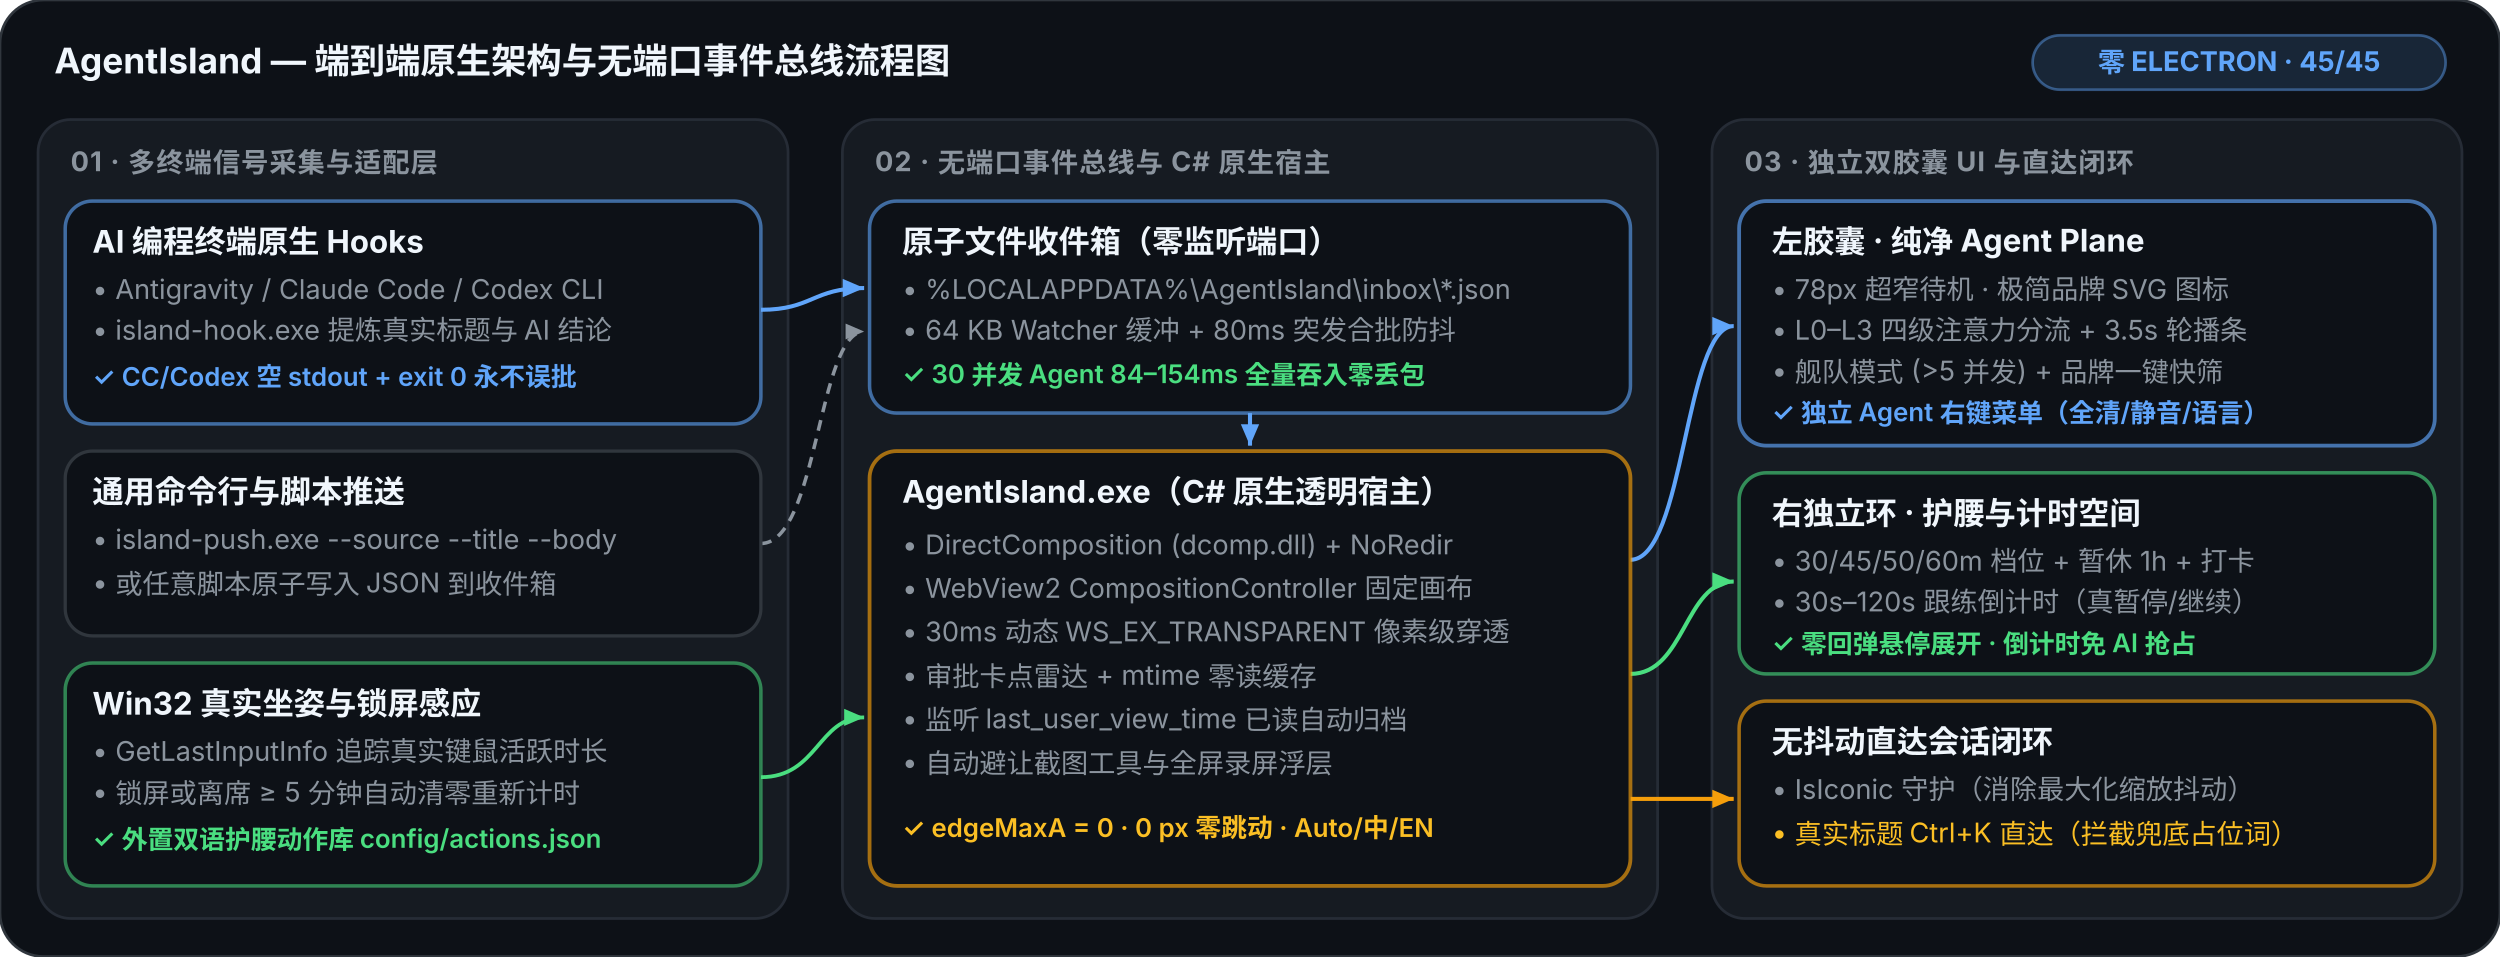
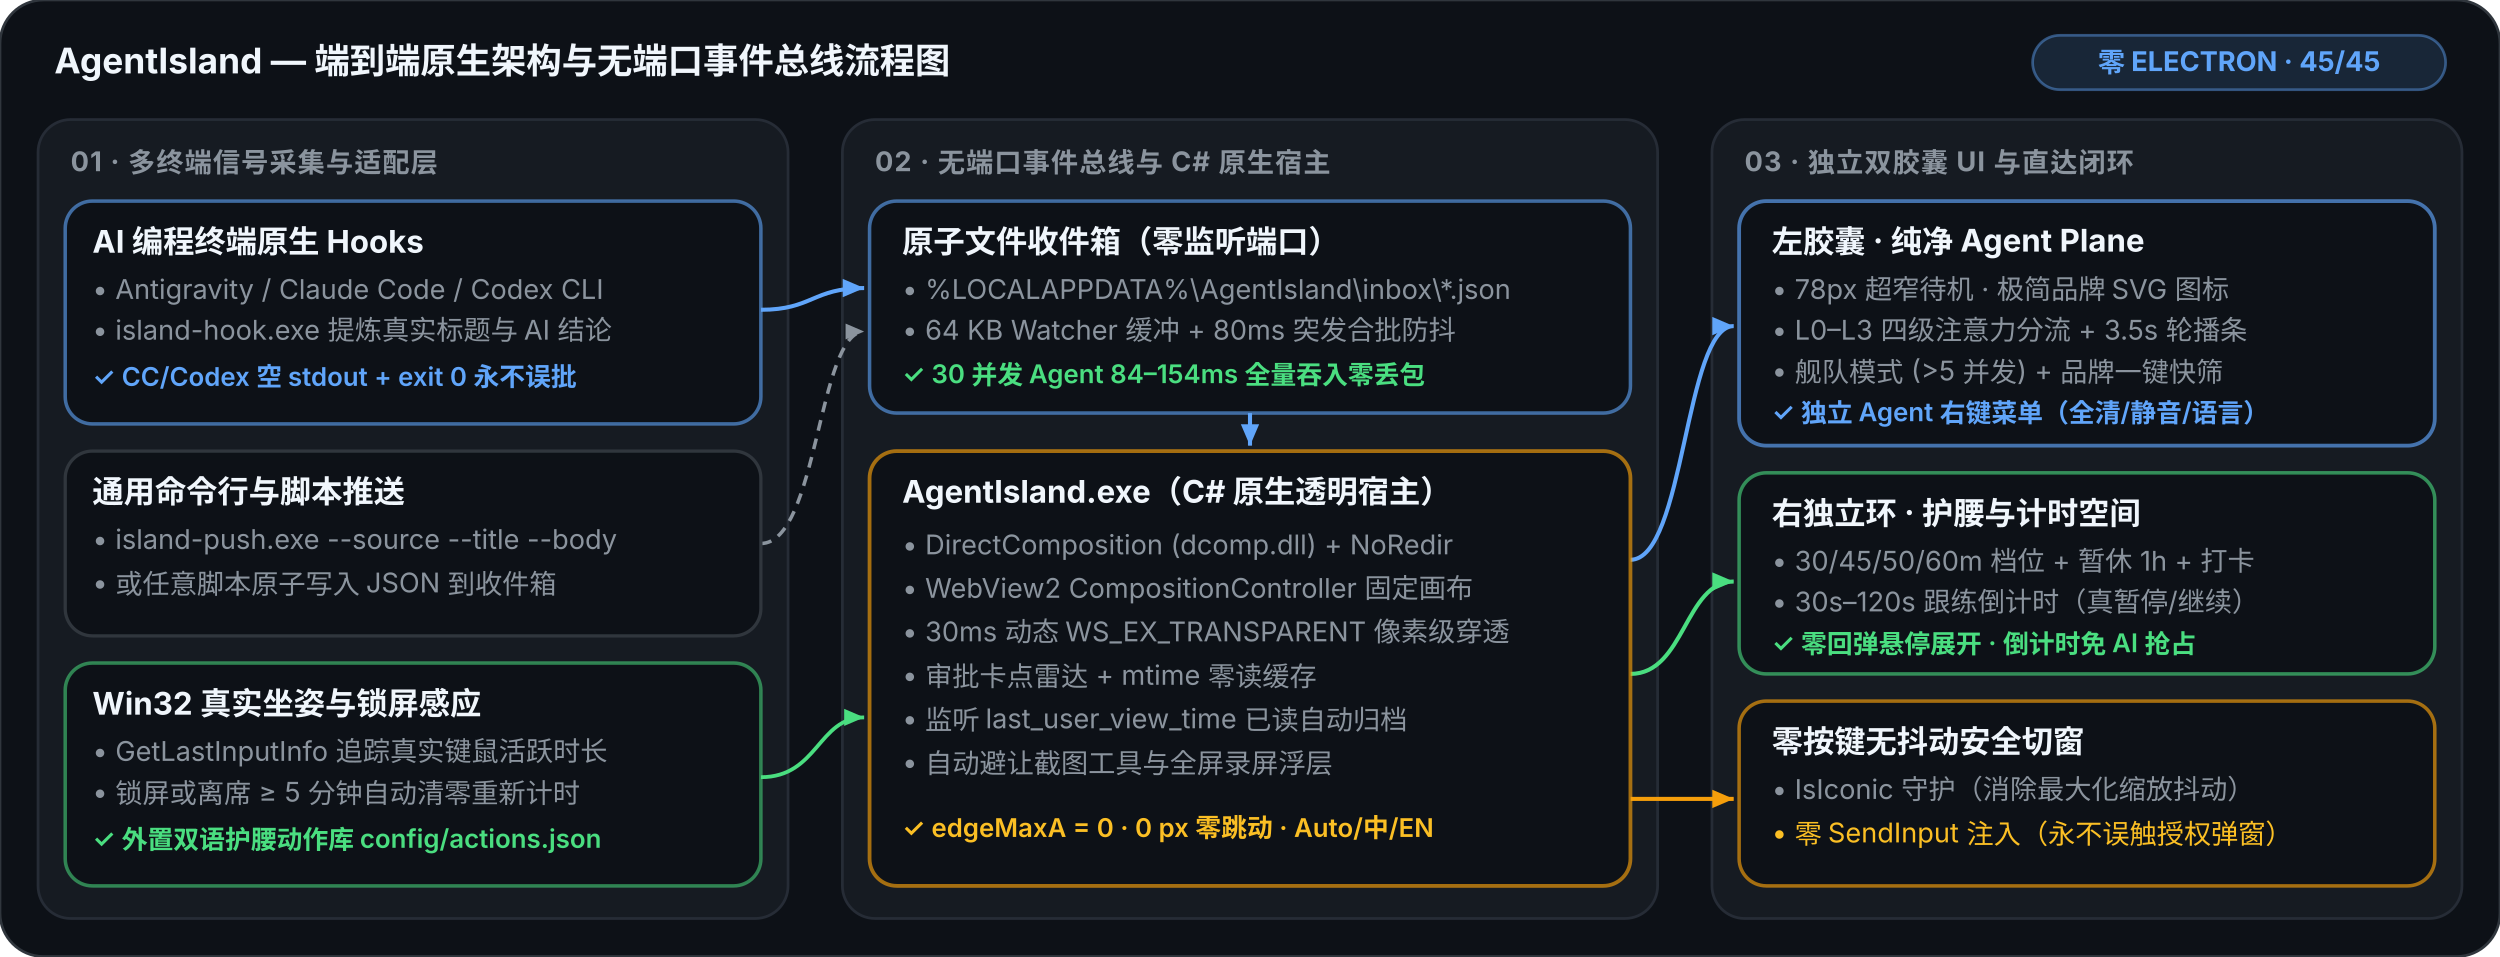
<svg xmlns="http://www.w3.org/2000/svg" viewBox="0 0 920 352" width="920" height="352" role="img" aria-label="AgentIsland 端到端原生架构与无端口事件流">
  <defs>
    <marker id="arr-p" viewBox="0 0 8 8" refX="7" refY="4" markerWidth="6" markerHeight="6" orient="auto-start-reverse">
      <path d="M0,1 L7,4 L0,7 Z" fill="#60a5fa" />
    </marker>
    <marker id="arr-s" viewBox="0 0 8 8" refX="7" refY="4" markerWidth="6" markerHeight="6" orient="auto-start-reverse">
      <path d="M0,1 L7,4 L0,7 Z" fill="#4ade80" />
    </marker>
    <marker id="arr-w" viewBox="0 0 8 8" refX="7" refY="4" markerWidth="6" markerHeight="6" orient="auto-start-reverse">
      <path d="M0,1 L7,4 L0,7 Z" fill="#f59e0b" />
    </marker>
    <marker id="arr-m" viewBox="0 0 8 8" refX="7" refY="4" markerWidth="6" markerHeight="6" orient="auto-start-reverse">
      <path d="M0,1 L7,4 L0,7 Z" fill="#8b949e" />
    </marker>
  </defs>
  <style>
    text { font-family: "Microsoft YaHei UI", "PingFang SC", -apple-system, BlinkMacSystemFont, "Segoe UI", sans-serif; }
  </style>
  <rect x="0" y="0" width="920" height="352" rx="16" fill="#0d1117" stroke="#30363d" stroke-width="1" />
  <text x="20" y="27" font-size="13" font-weight="700" fill="#f0f6fc">AgentIsland — 端到端原生架构与无端口事件总线流程图</text>
  <rect x="748" y="13" width="152" height="20" rx="10" fill="rgba(96,165,250,0.14)" stroke="rgba(96,165,250,0.45)" stroke-width="1" />
  <text x="824" y="26.5" font-size="10" font-weight="700" fill="#60a5fa" text-anchor="middle">零 ELECTRON · 45/45</text>
  <rect x="14" y="44" width="276" height="294" rx="12" fill="#161b22" stroke="#262c36" stroke-width="1" />
  <text x="26" y="63" font-size="10" font-weight="700" fill="#8b949e" letter-spacing="0.4">01 · 多终端信号采集与适配层</text>
  <rect x="310" y="44" width="300" height="294" rx="12" fill="#161b22" stroke="#262c36" stroke-width="1" />
  <text x="322" y="63" font-size="10" font-weight="700" fill="#8b949e" letter-spacing="0.4">02 · 无端口事件总线与 C# 原生宿主</text>
  <rect x="630" y="44" width="276" height="294" rx="12" fill="#161b22" stroke="#262c36" stroke-width="1" />
  <text x="642" y="63" font-size="10" font-weight="700" fill="#8b949e" letter-spacing="0.4">03 · 独立双胶囊 UI 与直达闭环</text>
  <path d="M280,114 C299,114 299,106 318,106" fill="none" stroke="#60a5fa" stroke-width="1.5" marker-end="url(#arr-p)" />
  <path d="M280,200 C301,200 301,122 318,122" fill="none" stroke="#8b949e" stroke-width="1.3" stroke-dasharray="4 3" marker-end="url(#arr-m)" />
  <path d="M280,286 C301,286 301,264 318,264" fill="none" stroke="#4ade80" stroke-width="1.4" marker-end="url(#arr-s)" />
  <path d="M460,152 L460,164" fill="none" stroke="#60a5fa" stroke-width="1.5" marker-end="url(#arr-p)" />
  <path d="M600,206 C620,206 620,120 638,120" fill="none" stroke="#60a5fa" stroke-width="1.5" marker-end="url(#arr-p)" />
  <path d="M600,248 C620,248 620,214 638,214" fill="none" stroke="#4ade80" stroke-width="1.5" marker-end="url(#arr-s)" />
  <path d="M600,294 C620,294 620,294 638,294" fill="none" stroke="#f59e0b" stroke-width="1.5" marker-end="url(#arr-w)" />
  <rect x="24" y="74" width="256" height="82" rx="10" fill="#0d1117" stroke="rgba(96,165,250,0.6)" stroke-width="1.3" />
  <text x="34" y="93" font-size="11.5" font-weight="700" fill="#f0f6fc">AI 编程终端原生 Hooks</text>
  <text x="34" y="110" font-size="10" fill="#8b949e">• Antigravity / Claude Code / Codex CLI</text>
  <text x="34" y="125" font-size="10" fill="#8b949e">• island-hook.exe 提炼真实标题与 AI 结论</text>
  <text x="34" y="142" font-size="9.5" font-weight="600" fill="#60a5fa">✓ CC/Codex 空 stdout + exit 0 永不误批</text>
  <rect x="24" y="166" width="256" height="68" rx="10" fill="#0d1117" stroke="#30363d" stroke-width="1.2" />
  <text x="34" y="185" font-size="11.5" font-weight="700" fill="#f0f6fc">通用命令行与脚本推送</text>
  <text x="34" y="202" font-size="10" fill="#8b949e">• island-push.exe --source --title --body</text>
  <text x="34" y="218" font-size="10" fill="#8b949e">• 或任意脚本原子写入 JSON 到收件箱</text>
  <rect x="24" y="244" width="256" height="82" rx="10" fill="#0d1117" stroke="rgba(74,222,128,0.55)" stroke-width="1.3" />
  <text x="34" y="263" font-size="11.5" font-weight="700" fill="#f0f6fc">Win32 真实坐姿与锁屏感应</text>
  <text x="34" y="280" font-size="10" fill="#8b949e">• GetLastInputInfo 追踪真实键鼠活跃时长</text>
  <text x="34" y="295" font-size="10" fill="#8b949e">• 锁屏或离席 ≥ 5 分钟自动清零重新计时</text>
  <text x="34" y="312" font-size="9.5" font-weight="600" fill="#4ade80">✓ 外置双语护腰动作库 config/actions.json</text>
  <rect x="320" y="74" width="280" height="78" rx="10" fill="#0d1117" stroke="rgba(96,165,250,0.6)" stroke-width="1.3" />
  <text x="332" y="93" font-size="11.5" font-weight="700" fill="#f0f6fc">原子文件收件箱（零监听端口）</text>
  <text x="332" y="110" font-size="10" fill="#8b949e">• %LOCALAPPDATA%\AgentIsland\inbox\*.json</text>
  <text x="332" y="125" font-size="10" fill="#8b949e">• 64 KB Watcher 缓冲 + 80ms 突发合批防抖</text>
  <text x="332" y="141" font-size="9.5" font-weight="600" fill="#4ade80">✓ 30 并发 Agent 84–154ms 全量吞入零丢包</text>
  <rect x="320" y="166" width="280" height="160" rx="10" fill="#0d1117" stroke="rgba(245,158,11,0.65)" stroke-width="1.4" />
  <text x="332" y="185" font-size="11.5" font-weight="700" fill="#f0f6fc">AgentIsland.exe（C# 原生透明宿主）</text>
  <text x="332" y="204" font-size="10" fill="#8b949e">• DirectComposition (dcomp.dll) + NoRedir</text>
  <text x="332" y="220" font-size="10" fill="#8b949e">• WebView2 CompositionController 固定画布</text>
  <text x="332" y="236" font-size="10" fill="#8b949e">• 30ms 动态 WS_EX_TRANSPARENT 像素级穿透</text>
  <text x="332" y="252" font-size="10" fill="#8b949e">• 审批卡点雷达 + mtime 零读缓存</text>
  <text x="332" y="268" font-size="10" fill="#8b949e">• 监听 last_user_view_time 已读自动归档</text>
  <text x="332" y="284" font-size="10" fill="#8b949e">• 自动避让截图工具与全屏录屏浮层</text>
  <text x="332" y="308" font-size="9.5" font-weight="600" fill="#fbbf24">✓ edgeMaxA = 0 · 0 px 零跳动 · Auto/中/EN</text>
  <rect x="640" y="74" width="256" height="90" rx="10" fill="#0d1117" stroke="rgba(96,165,250,0.65)" stroke-width="1.4" />
  <text x="652" y="93" font-size="11.5" font-weight="700" fill="#f0f6fc">左胶囊 · 纯净 Agent Plane</text>
  <text x="652" y="110" font-size="10" fill="#8b949e">• 78px 超窄待机 · 极简品牌 SVG 图标</text>
  <text x="652" y="125" font-size="10" fill="#8b949e">• L0–L3 四级注意力分流 + 3.5s 轮播条</text>
  <text x="652" y="140" font-size="10" fill="#8b949e">• 舰队模式 (&gt;5 并发) + 品牌一键快筛</text>
  <text x="652" y="155" font-size="9.5" font-weight="600" fill="#60a5fa">✓ 独立 Agent 右键菜单（全清/静音/语言）</text>
  <rect x="640" y="174" width="256" height="74" rx="10" fill="#0d1117" stroke="rgba(74,222,128,0.6)" stroke-width="1.3" />
  <text x="652" y="193" font-size="11.5" font-weight="700" fill="#f0f6fc">右独立环 · 护腰与计时空间</text>
  <text x="652" y="210" font-size="10" fill="#8b949e">• 30/45/50/60m 档位 + 暂休 1h + 打卡</text>
  <text x="652" y="225" font-size="10" fill="#8b949e">• 30s–120s 跟练倒计时（真暂停/继续）</text>
  <text x="652" y="240" font-size="9.5" font-weight="600" fill="#4ade80">✓ 零回弹悬停展开 · 倒计时免 AI 抢占</text>
  <rect x="640" y="258" width="256" height="68" rx="10" fill="#0d1117" stroke="rgba(245,158,11,0.65)" stroke-width="1.3" />
-   <text x="652" y="277" font-size="11.5" font-weight="700" fill="#f0f6fc">无抖动直达会话闭环</text>
+   <text x="652" y="277" font-size="11.5" font-weight="700" fill="#f0f6fc">零按键无抖动安全切窗</text>
  <text x="652" y="294" font-size="10" fill="#8b949e">• IsIconic 守护（消除最大化缩放抖动）</text>
-   <text x="652" y="310" font-size="10" fill="#fbbf24">• 真实标题 Ctrl+K 直达（拦截兜底占位词）</text>
+   <text x="652" y="310" font-size="10" fill="#fbbf24">• 零 SendInput 注入（永不误触授权弹窗）</text>
</svg>
